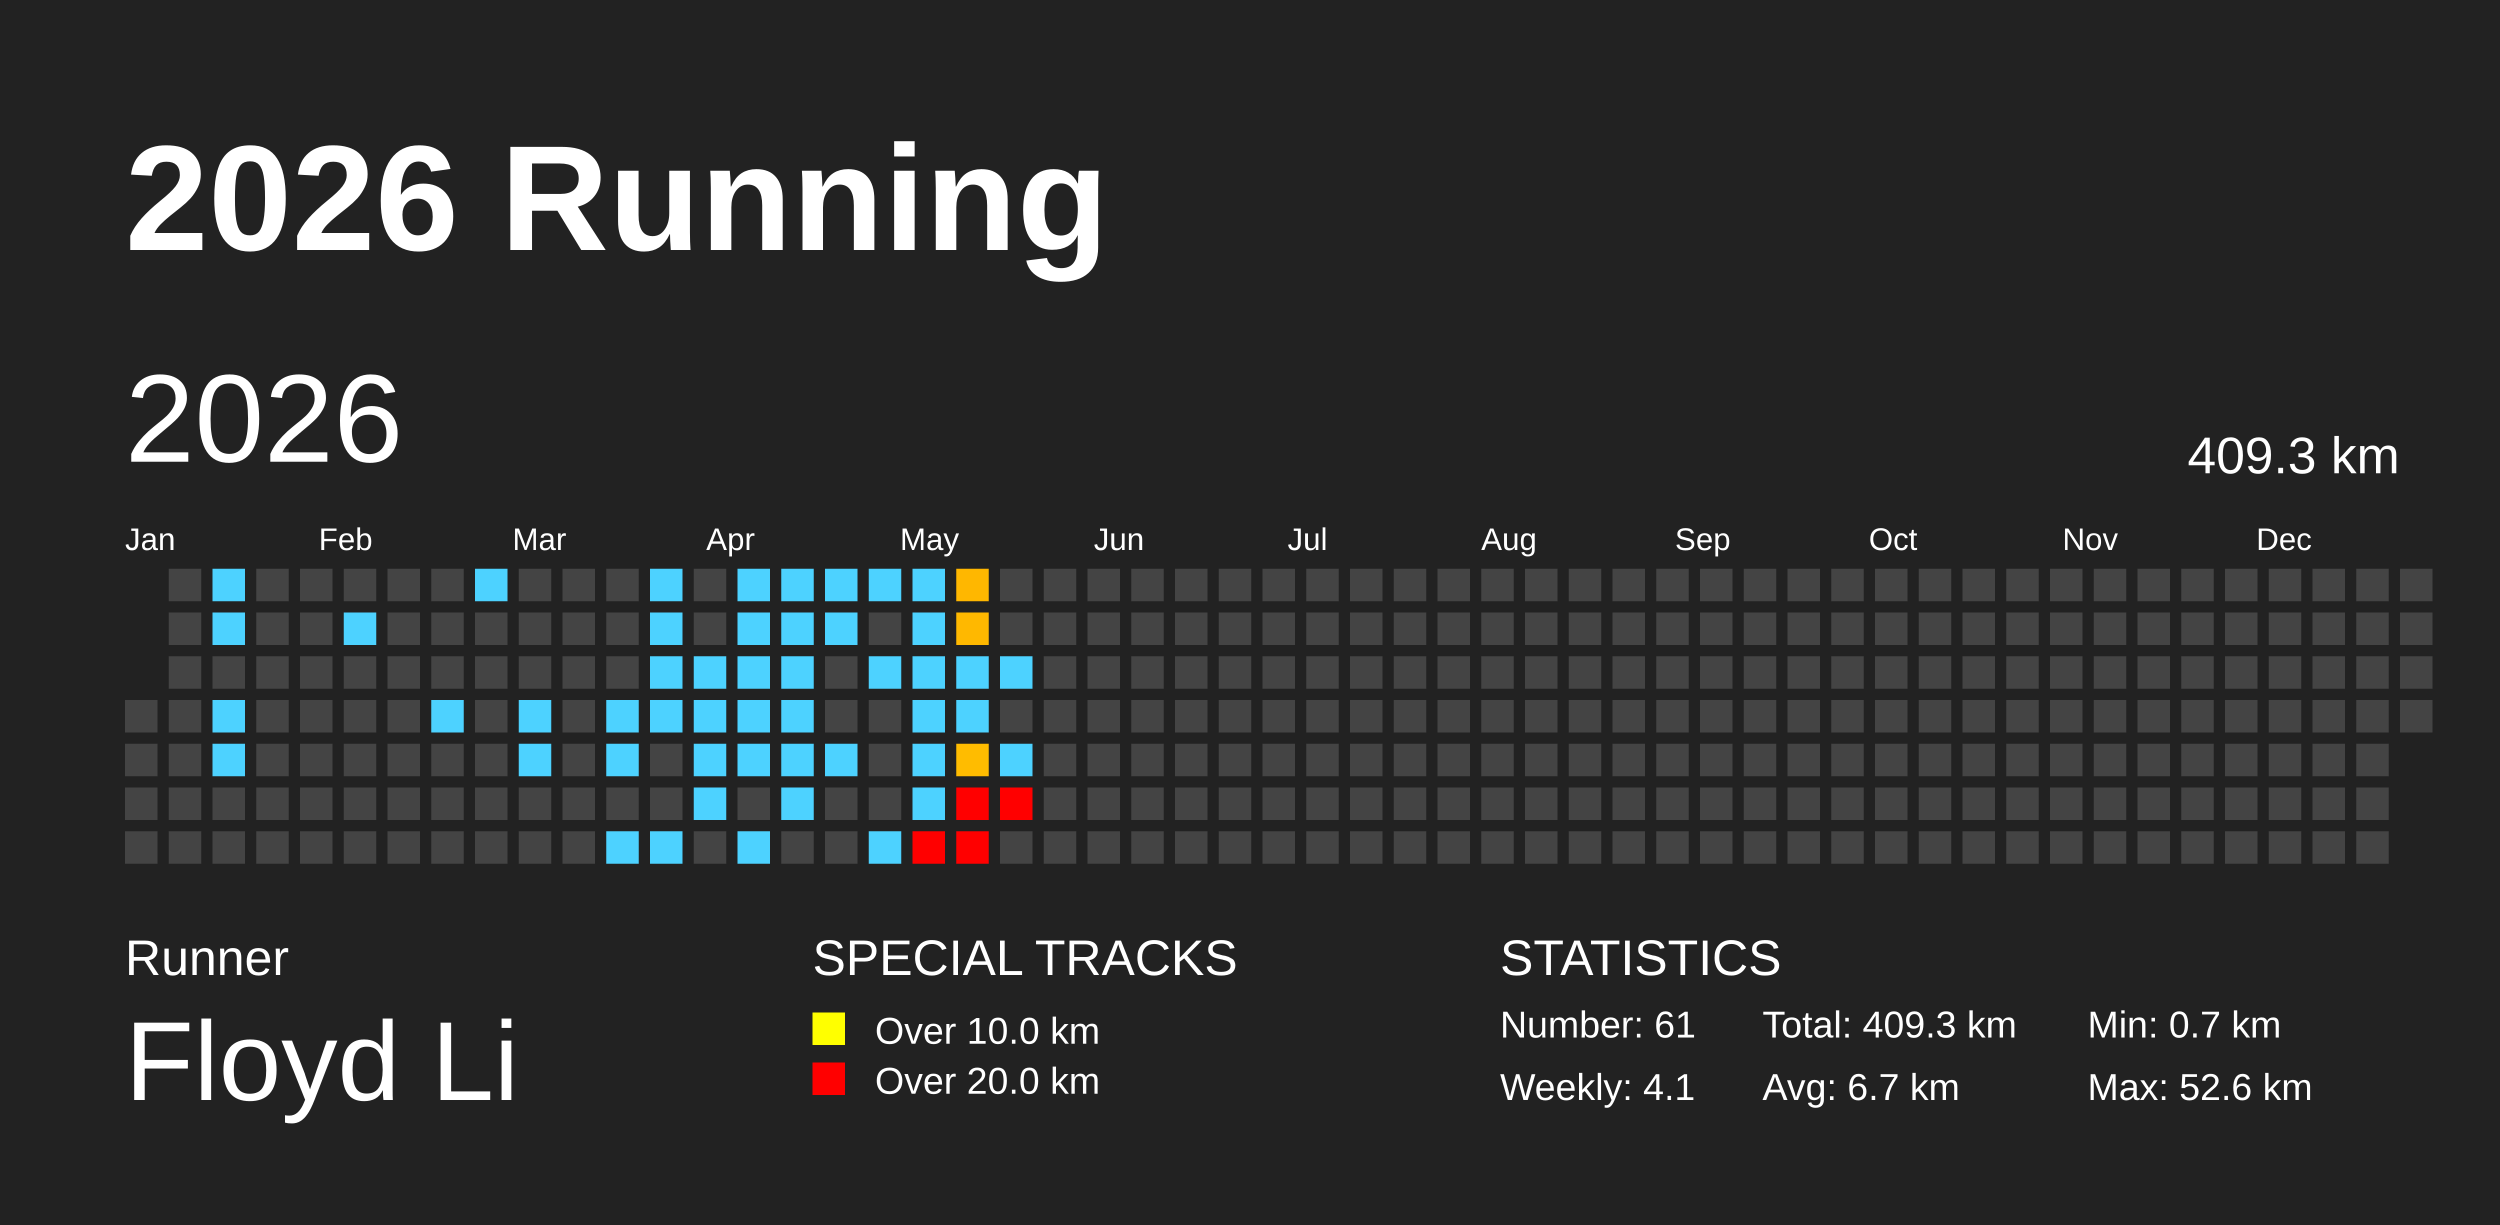
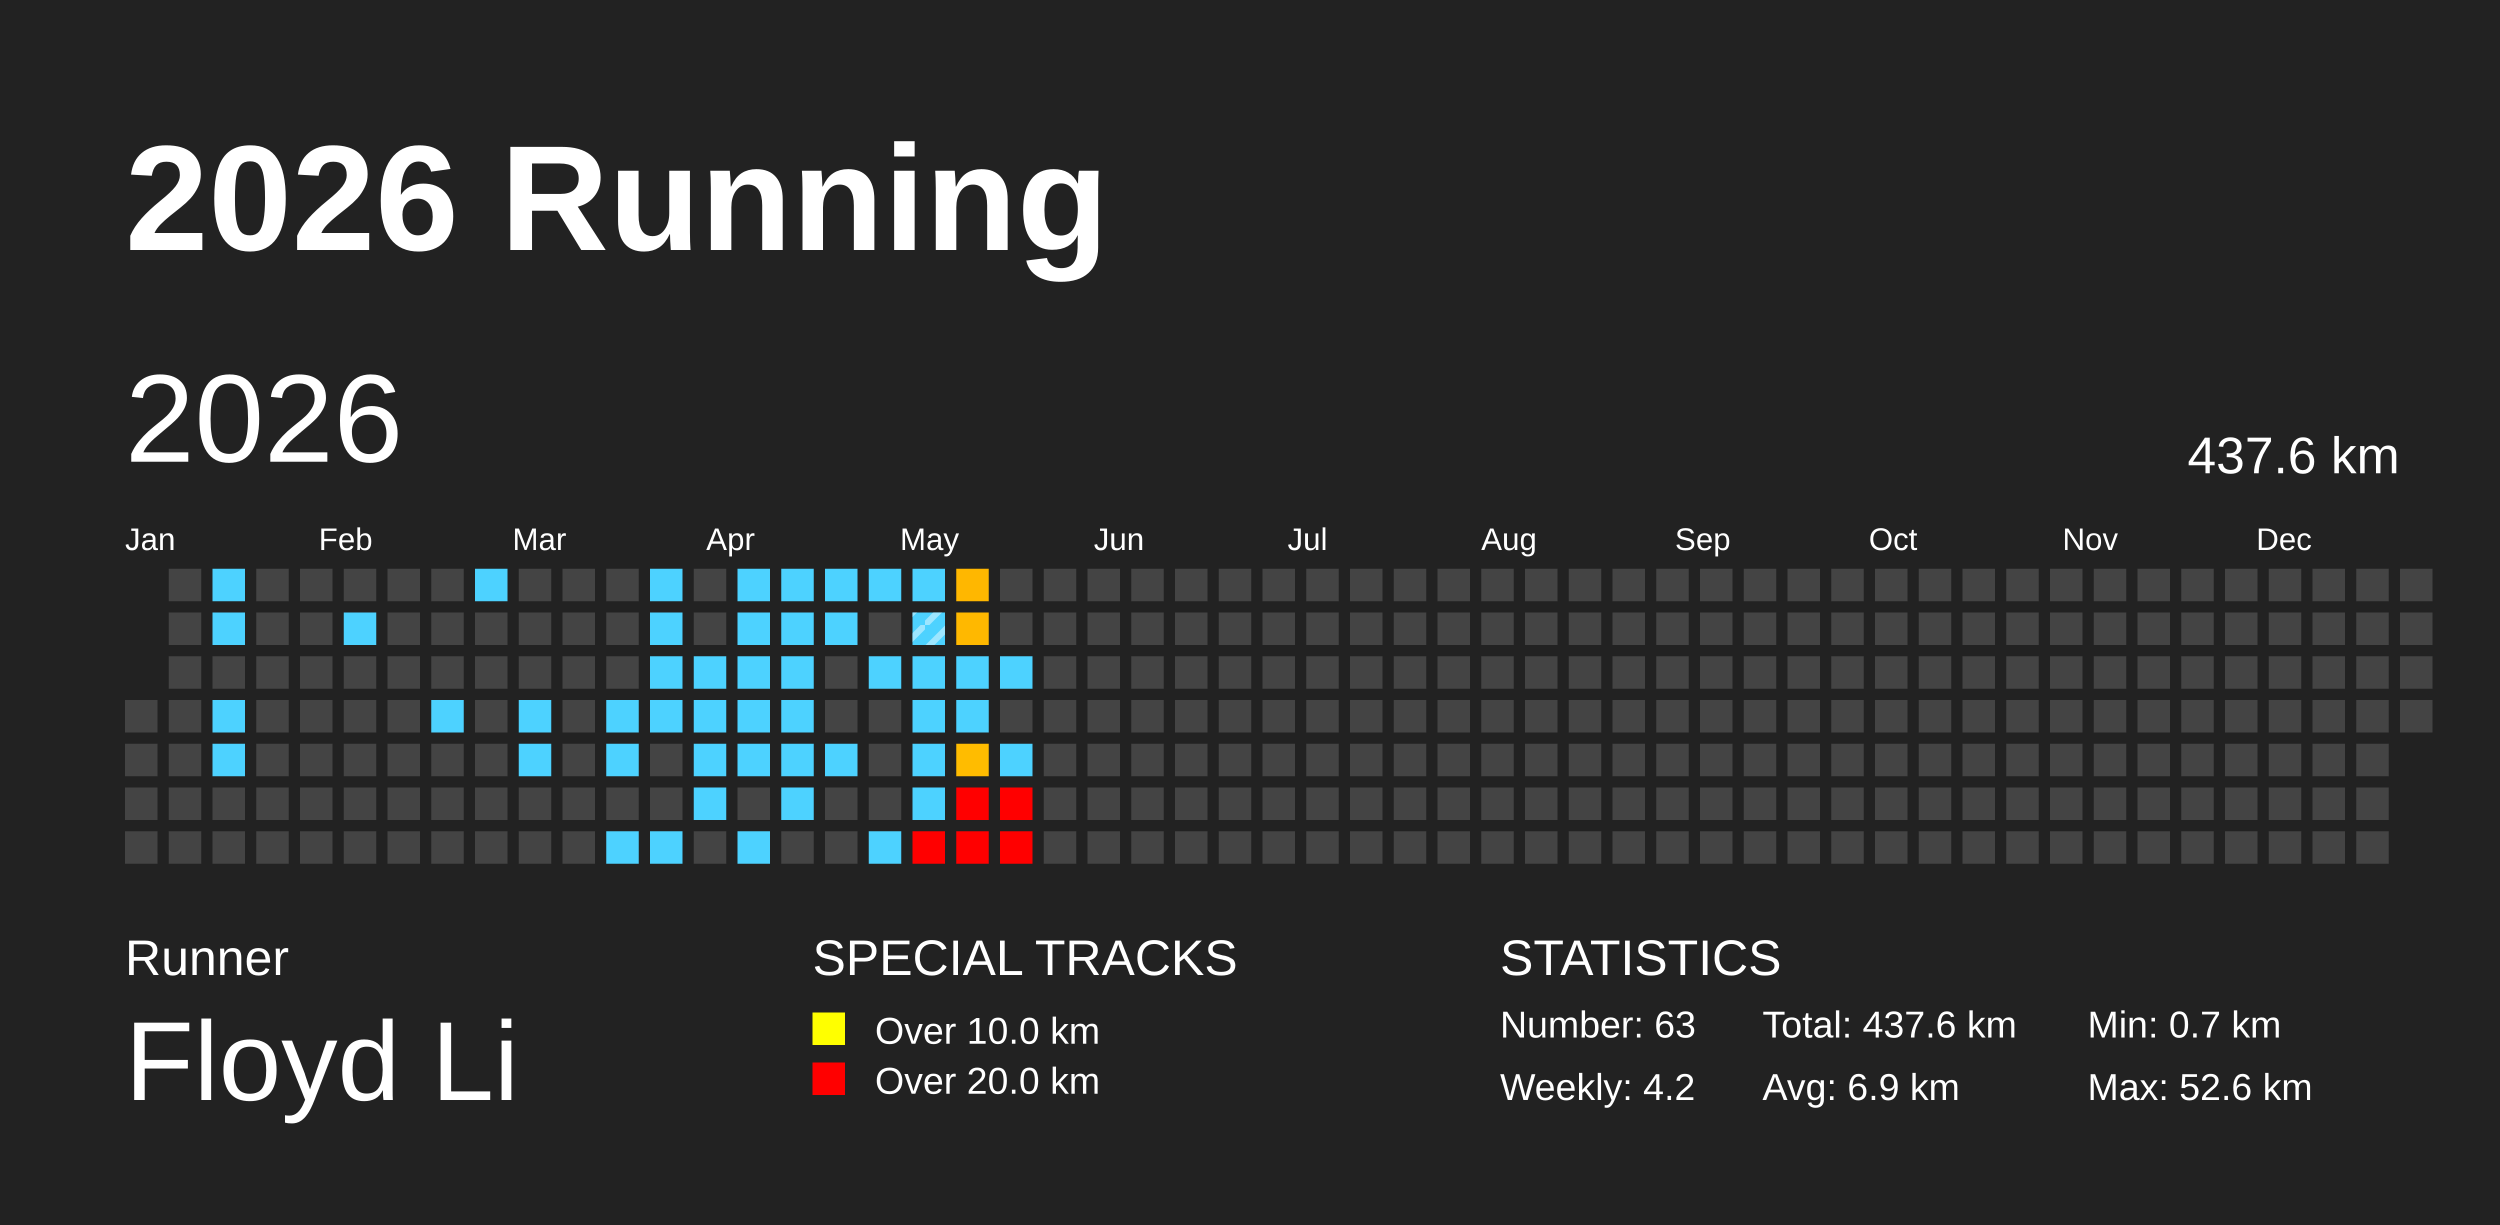
<svg xmlns="http://www.w3.org/2000/svg" baseProfile="full" height="98mm" version="1.1" viewBox="0,0,200,98" width="200mm">
  <defs>
    <pattern height="2" id="indoor-stripe" patternUnits="userSpaceOnUse" width="2">
      <line stroke="white" stroke-opacity="0.45" stroke-width="0.5" x1="0" x2="2" y1="2" y2="0" />
    </pattern>
  </defs>
  <rect fill="#222222" height="98" width="200" x="0" y="0" />
  <text fill="#FFFFFF" style="font-size:12px; font-family:Arial; font-weight:bold;" x="10" y="20">2026 Running</text>
  <text fill="#FFFFFF" style="font-size:4px; font-family:Arial" x="10" y="78">Runner</text>
  <text fill="#FFFFFF" style="font-size:9px; font-family:Arial" x="10" y="88">Floyd Li</text>
  <text fill="#FFFFFF" style="font-size:4px; font-family:Arial" x="65" y="78">SPECIAL TRACKS</text>
  <rect fill="yellow" height="2.6" width="2.6" x="65" y="81" />
  <text fill="#FFFFFF" style="font-size:3px; font-family:Arial" x="70" y="83.5">Over 10.0 km</text>
  <rect fill="red" height="2.6" width="2.6" x="65" y="85" />
  <text fill="#FFFFFF" style="font-size:3px; font-family:Arial" x="70" y="87.5">Over 20.0 km</text>
  <text fill="#FFFFFF" style="font-size:4px; font-family:Arial" x="120" y="78">STATISTICS</text>
-   <text fill="#FFFFFF" style="font-size:3px; font-family:Arial" x="120" y="83">Number: 61</text>
-   <text fill="#FFFFFF" style="font-size:3px; font-family:Arial" x="120" y="88">Weekly: 4.1</text>
-   <text fill="#FFFFFF" style="font-size:3px; font-family:Arial" x="141" y="83">Total: 409.3 km</text>
-   <text fill="#FFFFFF" style="font-size:3px; font-family:Arial" x="141" y="88">Avg: 6.7 km</text>
+   <text fill="#FFFFFF" style="font-size:3px; font-family:Arial" x="120" y="83">Number: 63</text>
+   <text fill="#FFFFFF" style="font-size:3px; font-family:Arial" x="120" y="88">Weekly: 4.2</text>
+   <text fill="#FFFFFF" style="font-size:3px; font-family:Arial" x="141" y="83">Total: 437.6 km</text>
+   <text fill="#FFFFFF" style="font-size:3px; font-family:Arial" x="141" y="88">Avg: 6.9 km</text>
  <text fill="#FFFFFF" style="font-size:3px; font-family:Arial" x="167" y="83">Min: 0.7 km</text>
  <text fill="#FFFFFF" style="font-size:3px; font-family:Arial" x="167" y="88">Max: 52.6 km</text>
  <text dominant-baseline="hanging" fill="#FFFFFF" style="font-size:10.0px; font-family:Arial;" x="10" y="30">2026</text>
-   <text dominant-baseline="hanging" fill="#FFFFFF" style="font-size:4.125px; font-family:Arial;" x="175" y="35">409.3 km</text>
+   <text dominant-baseline="hanging" fill="#FFFFFF" style="font-size:4.125px; font-family:Arial;" x="175" y="35">437.6 km</text>
  <text fill="#FFFFFF" style="font-size:2.5px; font-family:Arial" x="10.0" y="44">Jan</text>
  <text fill="#FFFFFF" style="font-size:2.5px; font-family:Arial" x="25.5" y="44">Feb</text>
  <text fill="#FFFFFF" style="font-size:2.5px; font-family:Arial" x="41.0" y="44">Mar</text>
  <text fill="#FFFFFF" style="font-size:2.5px; font-family:Arial" x="56.5" y="44">Apr</text>
  <text fill="#FFFFFF" style="font-size:2.5px; font-family:Arial" x="72.0" y="44">May</text>
  <text fill="#FFFFFF" style="font-size:2.5px; font-family:Arial" x="87.5" y="44">Jun</text>
  <text fill="#FFFFFF" style="font-size:2.5px; font-family:Arial" x="103.0" y="44">Jul</text>
  <text fill="#FFFFFF" style="font-size:2.5px; font-family:Arial" x="118.5" y="44">Aug</text>
  <text fill="#FFFFFF" style="font-size:2.5px; font-family:Arial" x="134.0" y="44">Sep</text>
  <text fill="#FFFFFF" style="font-size:2.5px; font-family:Arial" x="149.5" y="44">Oct</text>
  <text fill="#FFFFFF" style="font-size:2.5px; font-family:Arial" x="165.0" y="44">Nov</text>
  <text fill="#FFFFFF" style="font-size:2.5px; font-family:Arial" x="180.5" y="44">Dec</text>
  <rect fill="#444444" height="2.6" width="2.6" x="10.0" y="56.0" />
  <rect fill="#444444" height="2.6" width="2.6" x="10.0" y="59.5" />
  <rect fill="#444444" height="2.6" width="2.6" x="10.0" y="63.0" />
  <rect fill="#444444" height="2.6" width="2.6" x="10.0" y="66.5" />
  <rect fill="#444444" height="2.6" width="2.6" x="13.5" y="45.5" />
  <rect fill="#444444" height="2.6" width="2.6" x="13.5" y="49.0" />
  <rect fill="#444444" height="2.6" width="2.6" x="13.5" y="52.5" />
  <rect fill="#444444" height="2.6" width="2.6" x="13.5" y="56.0" />
  <rect fill="#444444" height="2.6" width="2.6" x="13.5" y="59.5" />
  <rect fill="#444444" height="2.6" width="2.6" x="13.5" y="63.0" />
  <rect fill="#444444" height="2.6" width="2.6" x="13.5" y="66.5" />
  <rect fill="#4dd2ff" height="2.6" width="2.6" x="17.0" y="45.5" />
  <rect fill="#4dd2ff" height="2.6" width="2.6" x="17.0" y="49.0" />
  <rect fill="#444444" height="2.6" width="2.6" x="17.0" y="52.5" />
  <rect fill="#4dd2ff" height="2.6" width="2.6" x="17.0" y="56.0" />
  <rect fill="#4dd2ff" height="2.6" width="2.6" x="17.0" y="59.5" />
  <rect fill="#444444" height="2.6" width="2.6" x="17.0" y="63.0" />
  <rect fill="#444444" height="2.6" width="2.6" x="17.0" y="66.5" />
  <rect fill="#444444" height="2.6" width="2.6" x="20.5" y="45.5" />
  <rect fill="#444444" height="2.6" width="2.6" x="20.5" y="49.0" />
  <rect fill="#444444" height="2.6" width="2.6" x="20.5" y="52.5" />
  <rect fill="#444444" height="2.6" width="2.6" x="20.5" y="56.0" />
  <rect fill="#444444" height="2.6" width="2.6" x="20.5" y="59.5" />
  <rect fill="#444444" height="2.6" width="2.6" x="20.5" y="63.0" />
  <rect fill="#444444" height="2.6" width="2.6" x="20.5" y="66.5" />
  <rect fill="#444444" height="2.6" width="2.6" x="24.0" y="45.5" />
  <rect fill="#444444" height="2.6" width="2.6" x="24.0" y="49.0" />
  <rect fill="#444444" height="2.6" width="2.6" x="24.0" y="52.5" />
  <rect fill="#444444" height="2.6" width="2.6" x="24.0" y="56.0" />
  <rect fill="#444444" height="2.6" width="2.6" x="24.0" y="59.5" />
  <rect fill="#444444" height="2.6" width="2.6" x="24.0" y="63.0" />
  <rect fill="#444444" height="2.6" width="2.6" x="24.0" y="66.5" />
  <rect fill="#444444" height="2.6" width="2.6" x="27.5" y="45.5" />
  <rect fill="#4dd2ff" height="2.6" width="2.6" x="27.5" y="49.0" />
  <rect fill="#444444" height="2.6" width="2.6" x="27.5" y="52.5" />
  <rect fill="#444444" height="2.6" width="2.6" x="27.5" y="56.0" />
  <rect fill="#444444" height="2.6" width="2.6" x="27.5" y="59.5" />
  <rect fill="#444444" height="2.6" width="2.6" x="27.5" y="63.0" />
  <rect fill="#444444" height="2.6" width="2.6" x="27.5" y="66.5" />
  <rect fill="#444444" height="2.6" width="2.6" x="31.0" y="45.5" />
  <rect fill="#444444" height="2.6" width="2.6" x="31.0" y="49.0" />
  <rect fill="#444444" height="2.6" width="2.6" x="31.0" y="52.5" />
  <rect fill="#444444" height="2.6" width="2.6" x="31.0" y="56.0" />
  <rect fill="#444444" height="2.6" width="2.6" x="31.0" y="59.5" />
  <rect fill="#444444" height="2.6" width="2.6" x="31.0" y="63.0" />
  <rect fill="#444444" height="2.6" width="2.6" x="31.0" y="66.5" />
  <rect fill="#444444" height="2.6" width="2.6" x="34.5" y="45.5" />
  <rect fill="#444444" height="2.6" width="2.6" x="34.5" y="49.0" />
  <rect fill="#444444" height="2.6" width="2.6" x="34.5" y="52.5" />
  <rect fill="#4dd2ff" height="2.6" width="2.6" x="34.5" y="56.0" />
  <rect fill="#444444" height="2.6" width="2.6" x="34.5" y="59.5" />
  <rect fill="#444444" height="2.6" width="2.6" x="34.5" y="63.0" />
  <rect fill="#444444" height="2.6" width="2.6" x="34.5" y="66.5" />
  <rect fill="#4dd2ff" height="2.6" width="2.6" x="38.0" y="45.5" />
  <rect fill="#444444" height="2.6" width="2.6" x="38.0" y="49.0" />
  <rect fill="#444444" height="2.6" width="2.6" x="38.0" y="52.5" />
  <rect fill="#444444" height="2.6" width="2.6" x="38.0" y="56.0" />
  <rect fill="#444444" height="2.6" width="2.6" x="38.0" y="59.5" />
  <rect fill="#444444" height="2.6" width="2.6" x="38.0" y="63.0" />
  <rect fill="#444444" height="2.6" width="2.6" x="38.0" y="66.5" />
  <rect fill="#444444" height="2.6" width="2.6" x="41.5" y="45.5" />
  <rect fill="#444444" height="2.6" width="2.6" x="41.5" y="49.0" />
  <rect fill="#444444" height="2.6" width="2.6" x="41.5" y="52.5" />
  <rect fill="#4dd2ff" height="2.6" width="2.6" x="41.5" y="56.0" />
  <rect fill="#4dd2ff" height="2.6" width="2.6" x="41.5" y="59.5" />
  <rect fill="#444444" height="2.6" width="2.6" x="41.5" y="63.0" />
  <rect fill="#444444" height="2.6" width="2.6" x="41.5" y="66.5" />
  <rect fill="#444444" height="2.6" width="2.6" x="45.0" y="45.5" />
  <rect fill="#444444" height="2.6" width="2.6" x="45.0" y="49.0" />
  <rect fill="#444444" height="2.6" width="2.6" x="45.0" y="52.5" />
  <rect fill="#444444" height="2.6" width="2.6" x="45.0" y="56.0" />
  <rect fill="#444444" height="2.6" width="2.6" x="45.0" y="59.5" />
  <rect fill="#444444" height="2.6" width="2.6" x="45.0" y="63.0" />
  <rect fill="#444444" height="2.6" width="2.6" x="45.0" y="66.5" />
  <rect fill="#444444" height="2.6" width="2.6" x="48.5" y="45.5" />
  <rect fill="#444444" height="2.6" width="2.6" x="48.5" y="49.0" />
  <rect fill="#444444" height="2.6" width="2.6" x="48.5" y="52.5" />
  <rect fill="#4dd2ff" height="2.6" width="2.6" x="48.5" y="56.0" />
  <rect fill="#4dd2ff" height="2.6" width="2.6" x="48.5" y="59.5" />
  <rect fill="#444444" height="2.6" width="2.6" x="48.5" y="63.0" />
  <rect fill="#4dd2ff" height="2.6" width="2.6" x="48.5" y="66.5" />
  <rect fill="#4dd2ff" height="2.6" width="2.6" x="52.0" y="45.5" />
  <rect fill="#4dd2ff" height="2.6" width="2.6" x="52.0" y="49.0" />
  <rect fill="#4dd2ff" height="2.6" width="2.6" x="52.0" y="52.5" />
  <rect fill="#4dd2ff" height="2.6" width="2.6" x="52.0" y="56.0" />
  <rect fill="#444444" height="2.6" width="2.6" x="52.0" y="59.5" />
  <rect fill="#444444" height="2.6" width="2.6" x="52.0" y="63.0" />
  <rect fill="#4dd2ff" height="2.6" width="2.6" x="52.0" y="66.5" />
  <rect fill="#444444" height="2.6" width="2.6" x="55.5" y="45.5" />
  <rect fill="#444444" height="2.6" width="2.6" x="55.5" y="49.0" />
  <rect fill="#4dd2ff" height="2.6" width="2.6" x="55.5" y="52.5" />
  <rect fill="#4dd2ff" height="2.6" width="2.6" x="55.5" y="56.0" />
  <rect fill="#4dd2ff" height="2.6" width="2.6" x="55.5" y="59.5" />
  <rect fill="#4dd2ff" height="2.6" width="2.6" x="55.5" y="63.0" />
  <rect fill="#444444" height="2.6" width="2.6" x="55.5" y="66.5" />
  <rect fill="#4dd2ff" height="2.6" width="2.6" x="59.0" y="45.5" />
  <rect fill="#4dd2ff" height="2.6" width="2.6" x="59.0" y="49.0" />
  <rect fill="#4dd2ff" height="2.6" width="2.6" x="59.0" y="52.5" />
  <rect fill="#4dd2ff" height="2.6" width="2.6" x="59.0" y="56.0" />
  <rect fill="#4dd2ff" height="2.6" width="2.6" x="59.0" y="59.5" />
  <rect fill="#444444" height="2.6" width="2.6" x="59.0" y="63.0" />
  <rect fill="#4dd2ff" height="2.6" width="2.6" x="59.0" y="66.5" />
  <rect fill="#4dd2ff" height="2.6" width="2.6" x="62.5" y="45.5" />
  <rect fill="#4dd2ff" height="2.6" width="2.6" x="62.5" y="49.0" />
  <rect fill="#4dd2ff" height="2.6" width="2.6" x="62.5" y="52.5" />
  <rect fill="#4dd2ff" height="2.6" width="2.6" x="62.5" y="56.0" />
  <rect fill="#4dd2ff" height="2.6" width="2.6" x="62.5" y="59.5" />
  <rect fill="#4dd2ff" height="2.6" width="2.6" x="62.5" y="63.0" />
  <rect fill="#444444" height="2.6" width="2.6" x="62.5" y="66.5" />
  <rect fill="#4dd2ff" height="2.6" width="2.6" x="66.0" y="45.5" />
  <rect fill="#4dd2ff" height="2.6" width="2.6" x="66.0" y="49.0" />
  <rect fill="#444444" height="2.6" width="2.6" x="66.0" y="52.5" />
  <rect fill="#444444" height="2.6" width="2.6" x="66.0" y="56.0" />
  <rect fill="#4dd2ff" height="2.6" width="2.6" x="66.0" y="59.5" />
  <rect fill="#444444" height="2.6" width="2.6" x="66.0" y="63.0" />
  <rect fill="#444444" height="2.6" width="2.6" x="66.0" y="66.5" />
  <rect fill="#4dd2ff" height="2.6" width="2.6" x="69.5" y="45.5" />
  <rect fill="#444444" height="2.6" width="2.6" x="69.5" y="49.0" />
  <rect fill="#4dd2ff" height="2.6" width="2.6" x="69.5" y="52.5" />
  <rect fill="#444444" height="2.6" width="2.6" x="69.5" y="56.0" />
  <rect fill="#444444" height="2.6" width="2.6" x="69.5" y="59.5" />
  <rect fill="#444444" height="2.6" width="2.6" x="69.5" y="63.0" />
  <rect fill="#4dd2ff" height="2.6" width="2.6" x="69.5" y="66.5" />
  <rect fill="#4dd2ff" height="2.6" width="2.6" x="73.0" y="45.5" />
  <rect fill="#4dd2ff" height="2.6" width="2.6" x="73.0" y="49.0" />
+   <rect fill="url(#indoor-stripe)" height="2.6" style="pointer-events: none;" width="2.6" x="73.0" y="49.0" />
  <rect fill="#4dd2ff" height="2.6" width="2.6" x="73.0" y="52.5" />
  <rect fill="#4dd2ff" height="2.6" width="2.6" x="73.0" y="56.0" />
  <rect fill="#4dd2ff" height="2.6" width="2.6" x="73.0" y="59.5" />
  <rect fill="#4dd2ff" height="2.6" width="2.6" x="73.0" y="63.0" />
  <rect fill="red" height="2.6" width="2.6" x="73.0" y="66.5" />
  <rect fill="#ffb700" height="2.6" width="2.6" x="76.5" y="45.5" />
  <rect fill="#ffb800" height="2.6" width="2.6" x="76.5" y="49.0" />
  <rect fill="#4dd2ff" height="2.6" width="2.6" x="76.5" y="52.5" />
  <rect fill="#4dd2ff" height="2.6" width="2.6" x="76.5" y="56.0" />
  <rect fill="#ffbc00" height="2.6" width="2.6" x="76.5" y="59.5" />
  <rect fill="red" height="2.6" width="2.6" x="76.5" y="63.0" />
  <rect fill="red" height="2.6" width="2.6" x="76.5" y="66.5" />
  <rect fill="#444444" height="2.6" width="2.6" x="80.0" y="45.5" />
  <rect fill="#444444" height="2.6" width="2.6" x="80.0" y="49.0" />
  <rect fill="#4dd2ff" height="2.6" width="2.6" x="80.0" y="52.5" />
  <rect fill="#444444" height="2.6" width="2.6" x="80.0" y="56.0" />
  <rect fill="#4dd2ff" height="2.6" width="2.6" x="80.0" y="59.5" />
  <rect fill="red" height="2.6" width="2.6" x="80.0" y="63.0" />
-   <rect fill="#444444" height="2.6" width="2.6" x="80.0" y="66.5" />
+   <rect fill="red" height="2.6" width="2.6" x="80.0" y="66.5" />
  <rect fill="#444444" height="2.6" width="2.6" x="83.5" y="45.5" />
  <rect fill="#444444" height="2.6" width="2.6" x="83.5" y="49.0" />
  <rect fill="#444444" height="2.6" width="2.6" x="83.5" y="52.5" />
  <rect fill="#444444" height="2.6" width="2.6" x="83.5" y="56.0" />
  <rect fill="#444444" height="2.6" width="2.6" x="83.5" y="59.5" />
  <rect fill="#444444" height="2.6" width="2.6" x="83.5" y="63.0" />
  <rect fill="#444444" height="2.6" width="2.6" x="83.5" y="66.5" />
  <rect fill="#444444" height="2.6" width="2.6" x="87.0" y="45.5" />
  <rect fill="#444444" height="2.6" width="2.6" x="87.0" y="49.0" />
  <rect fill="#444444" height="2.6" width="2.6" x="87.0" y="52.5" />
  <rect fill="#444444" height="2.6" width="2.6" x="87.0" y="56.0" />
  <rect fill="#444444" height="2.6" width="2.6" x="87.0" y="59.5" />
  <rect fill="#444444" height="2.6" width="2.6" x="87.0" y="63.0" />
  <rect fill="#444444" height="2.6" width="2.6" x="87.0" y="66.5" />
  <rect fill="#444444" height="2.6" width="2.6" x="90.5" y="45.5" />
  <rect fill="#444444" height="2.6" width="2.6" x="90.5" y="49.0" />
  <rect fill="#444444" height="2.6" width="2.6" x="90.5" y="52.5" />
  <rect fill="#444444" height="2.6" width="2.6" x="90.5" y="56.0" />
  <rect fill="#444444" height="2.6" width="2.6" x="90.5" y="59.5" />
  <rect fill="#444444" height="2.6" width="2.6" x="90.5" y="63.0" />
  <rect fill="#444444" height="2.6" width="2.6" x="90.5" y="66.5" />
  <rect fill="#444444" height="2.6" width="2.6" x="94.0" y="45.5" />
  <rect fill="#444444" height="2.6" width="2.6" x="94.0" y="49.0" />
  <rect fill="#444444" height="2.6" width="2.6" x="94.0" y="52.5" />
  <rect fill="#444444" height="2.6" width="2.6" x="94.0" y="56.0" />
  <rect fill="#444444" height="2.6" width="2.6" x="94.0" y="59.5" />
  <rect fill="#444444" height="2.6" width="2.6" x="94.0" y="63.0" />
  <rect fill="#444444" height="2.6" width="2.6" x="94.0" y="66.5" />
  <rect fill="#444444" height="2.6" width="2.6" x="97.5" y="45.5" />
  <rect fill="#444444" height="2.6" width="2.6" x="97.5" y="49.0" />
  <rect fill="#444444" height="2.6" width="2.6" x="97.5" y="52.5" />
  <rect fill="#444444" height="2.6" width="2.6" x="97.5" y="56.0" />
  <rect fill="#444444" height="2.6" width="2.6" x="97.5" y="59.5" />
  <rect fill="#444444" height="2.6" width="2.6" x="97.5" y="63.0" />
  <rect fill="#444444" height="2.6" width="2.6" x="97.5" y="66.5" />
  <rect fill="#444444" height="2.6" width="2.6" x="101.0" y="45.5" />
  <rect fill="#444444" height="2.6" width="2.6" x="101.0" y="49.0" />
  <rect fill="#444444" height="2.6" width="2.6" x="101.0" y="52.5" />
  <rect fill="#444444" height="2.6" width="2.6" x="101.0" y="56.0" />
  <rect fill="#444444" height="2.6" width="2.6" x="101.0" y="59.5" />
  <rect fill="#444444" height="2.6" width="2.6" x="101.0" y="63.0" />
  <rect fill="#444444" height="2.6" width="2.6" x="101.0" y="66.5" />
  <rect fill="#444444" height="2.6" width="2.6" x="104.5" y="45.5" />
  <rect fill="#444444" height="2.6" width="2.6" x="104.5" y="49.0" />
  <rect fill="#444444" height="2.6" width="2.6" x="104.5" y="52.5" />
  <rect fill="#444444" height="2.6" width="2.6" x="104.5" y="56.0" />
  <rect fill="#444444" height="2.6" width="2.6" x="104.5" y="59.5" />
  <rect fill="#444444" height="2.6" width="2.6" x="104.5" y="63.0" />
  <rect fill="#444444" height="2.6" width="2.6" x="104.5" y="66.5" />
  <rect fill="#444444" height="2.6" width="2.6" x="108.0" y="45.5" />
  <rect fill="#444444" height="2.6" width="2.6" x="108.0" y="49.0" />
  <rect fill="#444444" height="2.6" width="2.6" x="108.0" y="52.5" />
  <rect fill="#444444" height="2.6" width="2.6" x="108.0" y="56.0" />
  <rect fill="#444444" height="2.6" width="2.6" x="108.0" y="59.5" />
  <rect fill="#444444" height="2.6" width="2.6" x="108.0" y="63.0" />
  <rect fill="#444444" height="2.6" width="2.6" x="108.0" y="66.5" />
  <rect fill="#444444" height="2.6" width="2.6" x="111.5" y="45.5" />
  <rect fill="#444444" height="2.6" width="2.6" x="111.5" y="49.0" />
  <rect fill="#444444" height="2.6" width="2.6" x="111.5" y="52.5" />
  <rect fill="#444444" height="2.6" width="2.6" x="111.5" y="56.0" />
  <rect fill="#444444" height="2.6" width="2.6" x="111.5" y="59.5" />
  <rect fill="#444444" height="2.6" width="2.6" x="111.5" y="63.0" />
  <rect fill="#444444" height="2.6" width="2.6" x="111.5" y="66.5" />
  <rect fill="#444444" height="2.6" width="2.6" x="115.0" y="45.5" />
  <rect fill="#444444" height="2.6" width="2.6" x="115.0" y="49.0" />
  <rect fill="#444444" height="2.6" width="2.6" x="115.0" y="52.5" />
  <rect fill="#444444" height="2.6" width="2.6" x="115.0" y="56.0" />
  <rect fill="#444444" height="2.6" width="2.6" x="115.0" y="59.5" />
  <rect fill="#444444" height="2.6" width="2.6" x="115.0" y="63.0" />
  <rect fill="#444444" height="2.6" width="2.6" x="115.0" y="66.5" />
  <rect fill="#444444" height="2.6" width="2.6" x="118.5" y="45.5" />
  <rect fill="#444444" height="2.6" width="2.6" x="118.5" y="49.0" />
  <rect fill="#444444" height="2.6" width="2.6" x="118.5" y="52.5" />
  <rect fill="#444444" height="2.6" width="2.6" x="118.5" y="56.0" />
  <rect fill="#444444" height="2.6" width="2.6" x="118.5" y="59.5" />
  <rect fill="#444444" height="2.6" width="2.6" x="118.5" y="63.0" />
  <rect fill="#444444" height="2.6" width="2.6" x="118.5" y="66.5" />
  <rect fill="#444444" height="2.6" width="2.6" x="122.0" y="45.5" />
  <rect fill="#444444" height="2.6" width="2.6" x="122.0" y="49.0" />
  <rect fill="#444444" height="2.6" width="2.6" x="122.0" y="52.5" />
  <rect fill="#444444" height="2.6" width="2.6" x="122.0" y="56.0" />
  <rect fill="#444444" height="2.6" width="2.6" x="122.0" y="59.5" />
  <rect fill="#444444" height="2.6" width="2.6" x="122.0" y="63.0" />
  <rect fill="#444444" height="2.6" width="2.6" x="122.0" y="66.5" />
  <rect fill="#444444" height="2.6" width="2.6" x="125.5" y="45.5" />
  <rect fill="#444444" height="2.6" width="2.6" x="125.5" y="49.0" />
  <rect fill="#444444" height="2.6" width="2.6" x="125.5" y="52.5" />
  <rect fill="#444444" height="2.6" width="2.6" x="125.5" y="56.0" />
  <rect fill="#444444" height="2.6" width="2.6" x="125.5" y="59.5" />
  <rect fill="#444444" height="2.6" width="2.6" x="125.5" y="63.0" />
  <rect fill="#444444" height="2.6" width="2.6" x="125.5" y="66.5" />
  <rect fill="#444444" height="2.6" width="2.6" x="129.0" y="45.5" />
  <rect fill="#444444" height="2.6" width="2.6" x="129.0" y="49.0" />
  <rect fill="#444444" height="2.6" width="2.6" x="129.0" y="52.5" />
  <rect fill="#444444" height="2.6" width="2.6" x="129.0" y="56.0" />
  <rect fill="#444444" height="2.6" width="2.6" x="129.0" y="59.5" />
  <rect fill="#444444" height="2.6" width="2.6" x="129.0" y="63.0" />
  <rect fill="#444444" height="2.6" width="2.6" x="129.0" y="66.5" />
  <rect fill="#444444" height="2.6" width="2.6" x="132.5" y="45.5" />
  <rect fill="#444444" height="2.6" width="2.6" x="132.5" y="49.0" />
  <rect fill="#444444" height="2.6" width="2.6" x="132.5" y="52.5" />
  <rect fill="#444444" height="2.6" width="2.6" x="132.5" y="56.0" />
  <rect fill="#444444" height="2.6" width="2.6" x="132.5" y="59.5" />
  <rect fill="#444444" height="2.6" width="2.6" x="132.5" y="63.0" />
  <rect fill="#444444" height="2.6" width="2.6" x="132.5" y="66.5" />
  <rect fill="#444444" height="2.6" width="2.6" x="136.0" y="45.5" />
  <rect fill="#444444" height="2.6" width="2.6" x="136.0" y="49.0" />
  <rect fill="#444444" height="2.6" width="2.6" x="136.0" y="52.5" />
  <rect fill="#444444" height="2.6" width="2.6" x="136.0" y="56.0" />
  <rect fill="#444444" height="2.6" width="2.6" x="136.0" y="59.5" />
  <rect fill="#444444" height="2.6" width="2.6" x="136.0" y="63.0" />
  <rect fill="#444444" height="2.6" width="2.6" x="136.0" y="66.5" />
  <rect fill="#444444" height="2.6" width="2.6" x="139.5" y="45.5" />
  <rect fill="#444444" height="2.6" width="2.6" x="139.5" y="49.0" />
  <rect fill="#444444" height="2.6" width="2.6" x="139.5" y="52.5" />
  <rect fill="#444444" height="2.6" width="2.6" x="139.5" y="56.0" />
  <rect fill="#444444" height="2.6" width="2.6" x="139.5" y="59.5" />
  <rect fill="#444444" height="2.6" width="2.6" x="139.5" y="63.0" />
  <rect fill="#444444" height="2.6" width="2.6" x="139.5" y="66.5" />
  <rect fill="#444444" height="2.6" width="2.6" x="143.0" y="45.5" />
  <rect fill="#444444" height="2.6" width="2.6" x="143.0" y="49.0" />
  <rect fill="#444444" height="2.6" width="2.6" x="143.0" y="52.5" />
  <rect fill="#444444" height="2.6" width="2.6" x="143.0" y="56.0" />
  <rect fill="#444444" height="2.6" width="2.6" x="143.0" y="59.5" />
  <rect fill="#444444" height="2.6" width="2.6" x="143.0" y="63.0" />
  <rect fill="#444444" height="2.6" width="2.6" x="143.0" y="66.5" />
  <rect fill="#444444" height="2.6" width="2.6" x="146.5" y="45.5" />
  <rect fill="#444444" height="2.6" width="2.6" x="146.5" y="49.0" />
  <rect fill="#444444" height="2.6" width="2.6" x="146.5" y="52.5" />
  <rect fill="#444444" height="2.6" width="2.6" x="146.5" y="56.0" />
  <rect fill="#444444" height="2.6" width="2.6" x="146.5" y="59.5" />
  <rect fill="#444444" height="2.6" width="2.6" x="146.5" y="63.0" />
  <rect fill="#444444" height="2.6" width="2.6" x="146.5" y="66.5" />
  <rect fill="#444444" height="2.6" width="2.6" x="150.0" y="45.5" />
  <rect fill="#444444" height="2.6" width="2.6" x="150.0" y="49.0" />
  <rect fill="#444444" height="2.6" width="2.6" x="150.0" y="52.5" />
  <rect fill="#444444" height="2.6" width="2.6" x="150.0" y="56.0" />
  <rect fill="#444444" height="2.6" width="2.6" x="150.0" y="59.5" />
  <rect fill="#444444" height="2.6" width="2.6" x="150.0" y="63.0" />
  <rect fill="#444444" height="2.6" width="2.6" x="150.0" y="66.5" />
  <rect fill="#444444" height="2.6" width="2.6" x="153.5" y="45.5" />
  <rect fill="#444444" height="2.6" width="2.6" x="153.5" y="49.0" />
  <rect fill="#444444" height="2.6" width="2.6" x="153.5" y="52.5" />
  <rect fill="#444444" height="2.6" width="2.6" x="153.5" y="56.0" />
  <rect fill="#444444" height="2.6" width="2.6" x="153.5" y="59.5" />
  <rect fill="#444444" height="2.6" width="2.6" x="153.5" y="63.0" />
  <rect fill="#444444" height="2.6" width="2.6" x="153.5" y="66.5" />
  <rect fill="#444444" height="2.6" width="2.6" x="157.0" y="45.5" />
  <rect fill="#444444" height="2.6" width="2.6" x="157.0" y="49.0" />
  <rect fill="#444444" height="2.6" width="2.6" x="157.0" y="52.5" />
  <rect fill="#444444" height="2.6" width="2.6" x="157.0" y="56.0" />
  <rect fill="#444444" height="2.6" width="2.6" x="157.0" y="59.5" />
  <rect fill="#444444" height="2.6" width="2.6" x="157.0" y="63.0" />
  <rect fill="#444444" height="2.6" width="2.6" x="157.0" y="66.5" />
  <rect fill="#444444" height="2.6" width="2.6" x="160.5" y="45.5" />
  <rect fill="#444444" height="2.6" width="2.6" x="160.5" y="49.0" />
  <rect fill="#444444" height="2.6" width="2.6" x="160.5" y="52.5" />
  <rect fill="#444444" height="2.6" width="2.6" x="160.5" y="56.0" />
  <rect fill="#444444" height="2.6" width="2.6" x="160.5" y="59.5" />
  <rect fill="#444444" height="2.6" width="2.6" x="160.5" y="63.0" />
  <rect fill="#444444" height="2.6" width="2.6" x="160.5" y="66.5" />
  <rect fill="#444444" height="2.6" width="2.6" x="164.0" y="45.5" />
  <rect fill="#444444" height="2.6" width="2.6" x="164.0" y="49.0" />
  <rect fill="#444444" height="2.6" width="2.6" x="164.0" y="52.5" />
  <rect fill="#444444" height="2.6" width="2.6" x="164.0" y="56.0" />
  <rect fill="#444444" height="2.6" width="2.6" x="164.0" y="59.5" />
  <rect fill="#444444" height="2.6" width="2.6" x="164.0" y="63.0" />
  <rect fill="#444444" height="2.6" width="2.6" x="164.0" y="66.5" />
  <rect fill="#444444" height="2.6" width="2.6" x="167.5" y="45.5" />
  <rect fill="#444444" height="2.6" width="2.6" x="167.5" y="49.0" />
  <rect fill="#444444" height="2.6" width="2.6" x="167.5" y="52.5" />
  <rect fill="#444444" height="2.6" width="2.6" x="167.5" y="56.0" />
  <rect fill="#444444" height="2.6" width="2.6" x="167.5" y="59.5" />
  <rect fill="#444444" height="2.6" width="2.6" x="167.5" y="63.0" />
  <rect fill="#444444" height="2.6" width="2.6" x="167.5" y="66.5" />
  <rect fill="#444444" height="2.6" width="2.6" x="171.0" y="45.5" />
  <rect fill="#444444" height="2.6" width="2.6" x="171.0" y="49.0" />
  <rect fill="#444444" height="2.6" width="2.6" x="171.0" y="52.5" />
  <rect fill="#444444" height="2.6" width="2.6" x="171.0" y="56.0" />
  <rect fill="#444444" height="2.6" width="2.6" x="171.0" y="59.5" />
  <rect fill="#444444" height="2.6" width="2.6" x="171.0" y="63.0" />
  <rect fill="#444444" height="2.6" width="2.6" x="171.0" y="66.5" />
  <rect fill="#444444" height="2.6" width="2.6" x="174.5" y="45.5" />
  <rect fill="#444444" height="2.6" width="2.6" x="174.5" y="49.0" />
  <rect fill="#444444" height="2.6" width="2.6" x="174.5" y="52.5" />
  <rect fill="#444444" height="2.6" width="2.6" x="174.5" y="56.0" />
  <rect fill="#444444" height="2.6" width="2.6" x="174.5" y="59.5" />
  <rect fill="#444444" height="2.6" width="2.6" x="174.5" y="63.0" />
  <rect fill="#444444" height="2.6" width="2.6" x="174.5" y="66.5" />
  <rect fill="#444444" height="2.6" width="2.6" x="178.0" y="45.5" />
  <rect fill="#444444" height="2.6" width="2.6" x="178.0" y="49.0" />
  <rect fill="#444444" height="2.6" width="2.6" x="178.0" y="52.5" />
  <rect fill="#444444" height="2.6" width="2.6" x="178.0" y="56.0" />
  <rect fill="#444444" height="2.6" width="2.6" x="178.0" y="59.5" />
  <rect fill="#444444" height="2.6" width="2.6" x="178.0" y="63.0" />
  <rect fill="#444444" height="2.6" width="2.6" x="178.0" y="66.5" />
  <rect fill="#444444" height="2.6" width="2.6" x="181.5" y="45.5" />
  <rect fill="#444444" height="2.6" width="2.6" x="181.5" y="49.0" />
  <rect fill="#444444" height="2.6" width="2.6" x="181.5" y="52.5" />
  <rect fill="#444444" height="2.6" width="2.6" x="181.5" y="56.0" />
  <rect fill="#444444" height="2.6" width="2.6" x="181.5" y="59.5" />
  <rect fill="#444444" height="2.6" width="2.6" x="181.5" y="63.0" />
  <rect fill="#444444" height="2.6" width="2.6" x="181.5" y="66.5" />
  <rect fill="#444444" height="2.6" width="2.6" x="185.0" y="45.5" />
  <rect fill="#444444" height="2.6" width="2.6" x="185.0" y="49.0" />
  <rect fill="#444444" height="2.6" width="2.6" x="185.0" y="52.5" />
  <rect fill="#444444" height="2.6" width="2.6" x="185.0" y="56.0" />
  <rect fill="#444444" height="2.6" width="2.6" x="185.0" y="59.5" />
  <rect fill="#444444" height="2.6" width="2.6" x="185.0" y="63.0" />
  <rect fill="#444444" height="2.6" width="2.6" x="185.0" y="66.5" />
  <rect fill="#444444" height="2.6" width="2.6" x="188.5" y="45.5" />
  <rect fill="#444444" height="2.6" width="2.6" x="188.5" y="49.0" />
  <rect fill="#444444" height="2.6" width="2.6" x="188.5" y="52.5" />
  <rect fill="#444444" height="2.6" width="2.6" x="188.5" y="56.0" />
  <rect fill="#444444" height="2.6" width="2.6" x="188.5" y="59.5" />
  <rect fill="#444444" height="2.6" width="2.6" x="188.5" y="63.0" />
  <rect fill="#444444" height="2.6" width="2.6" x="188.5" y="66.5" />
  <rect fill="#444444" height="2.6" width="2.6" x="192.0" y="45.5" />
  <rect fill="#444444" height="2.6" width="2.6" x="192.0" y="49.0" />
  <rect fill="#444444" height="2.6" width="2.6" x="192.0" y="52.5" />
  <rect fill="#444444" height="2.6" width="2.6" x="192.0" y="56.0" />
</svg>
